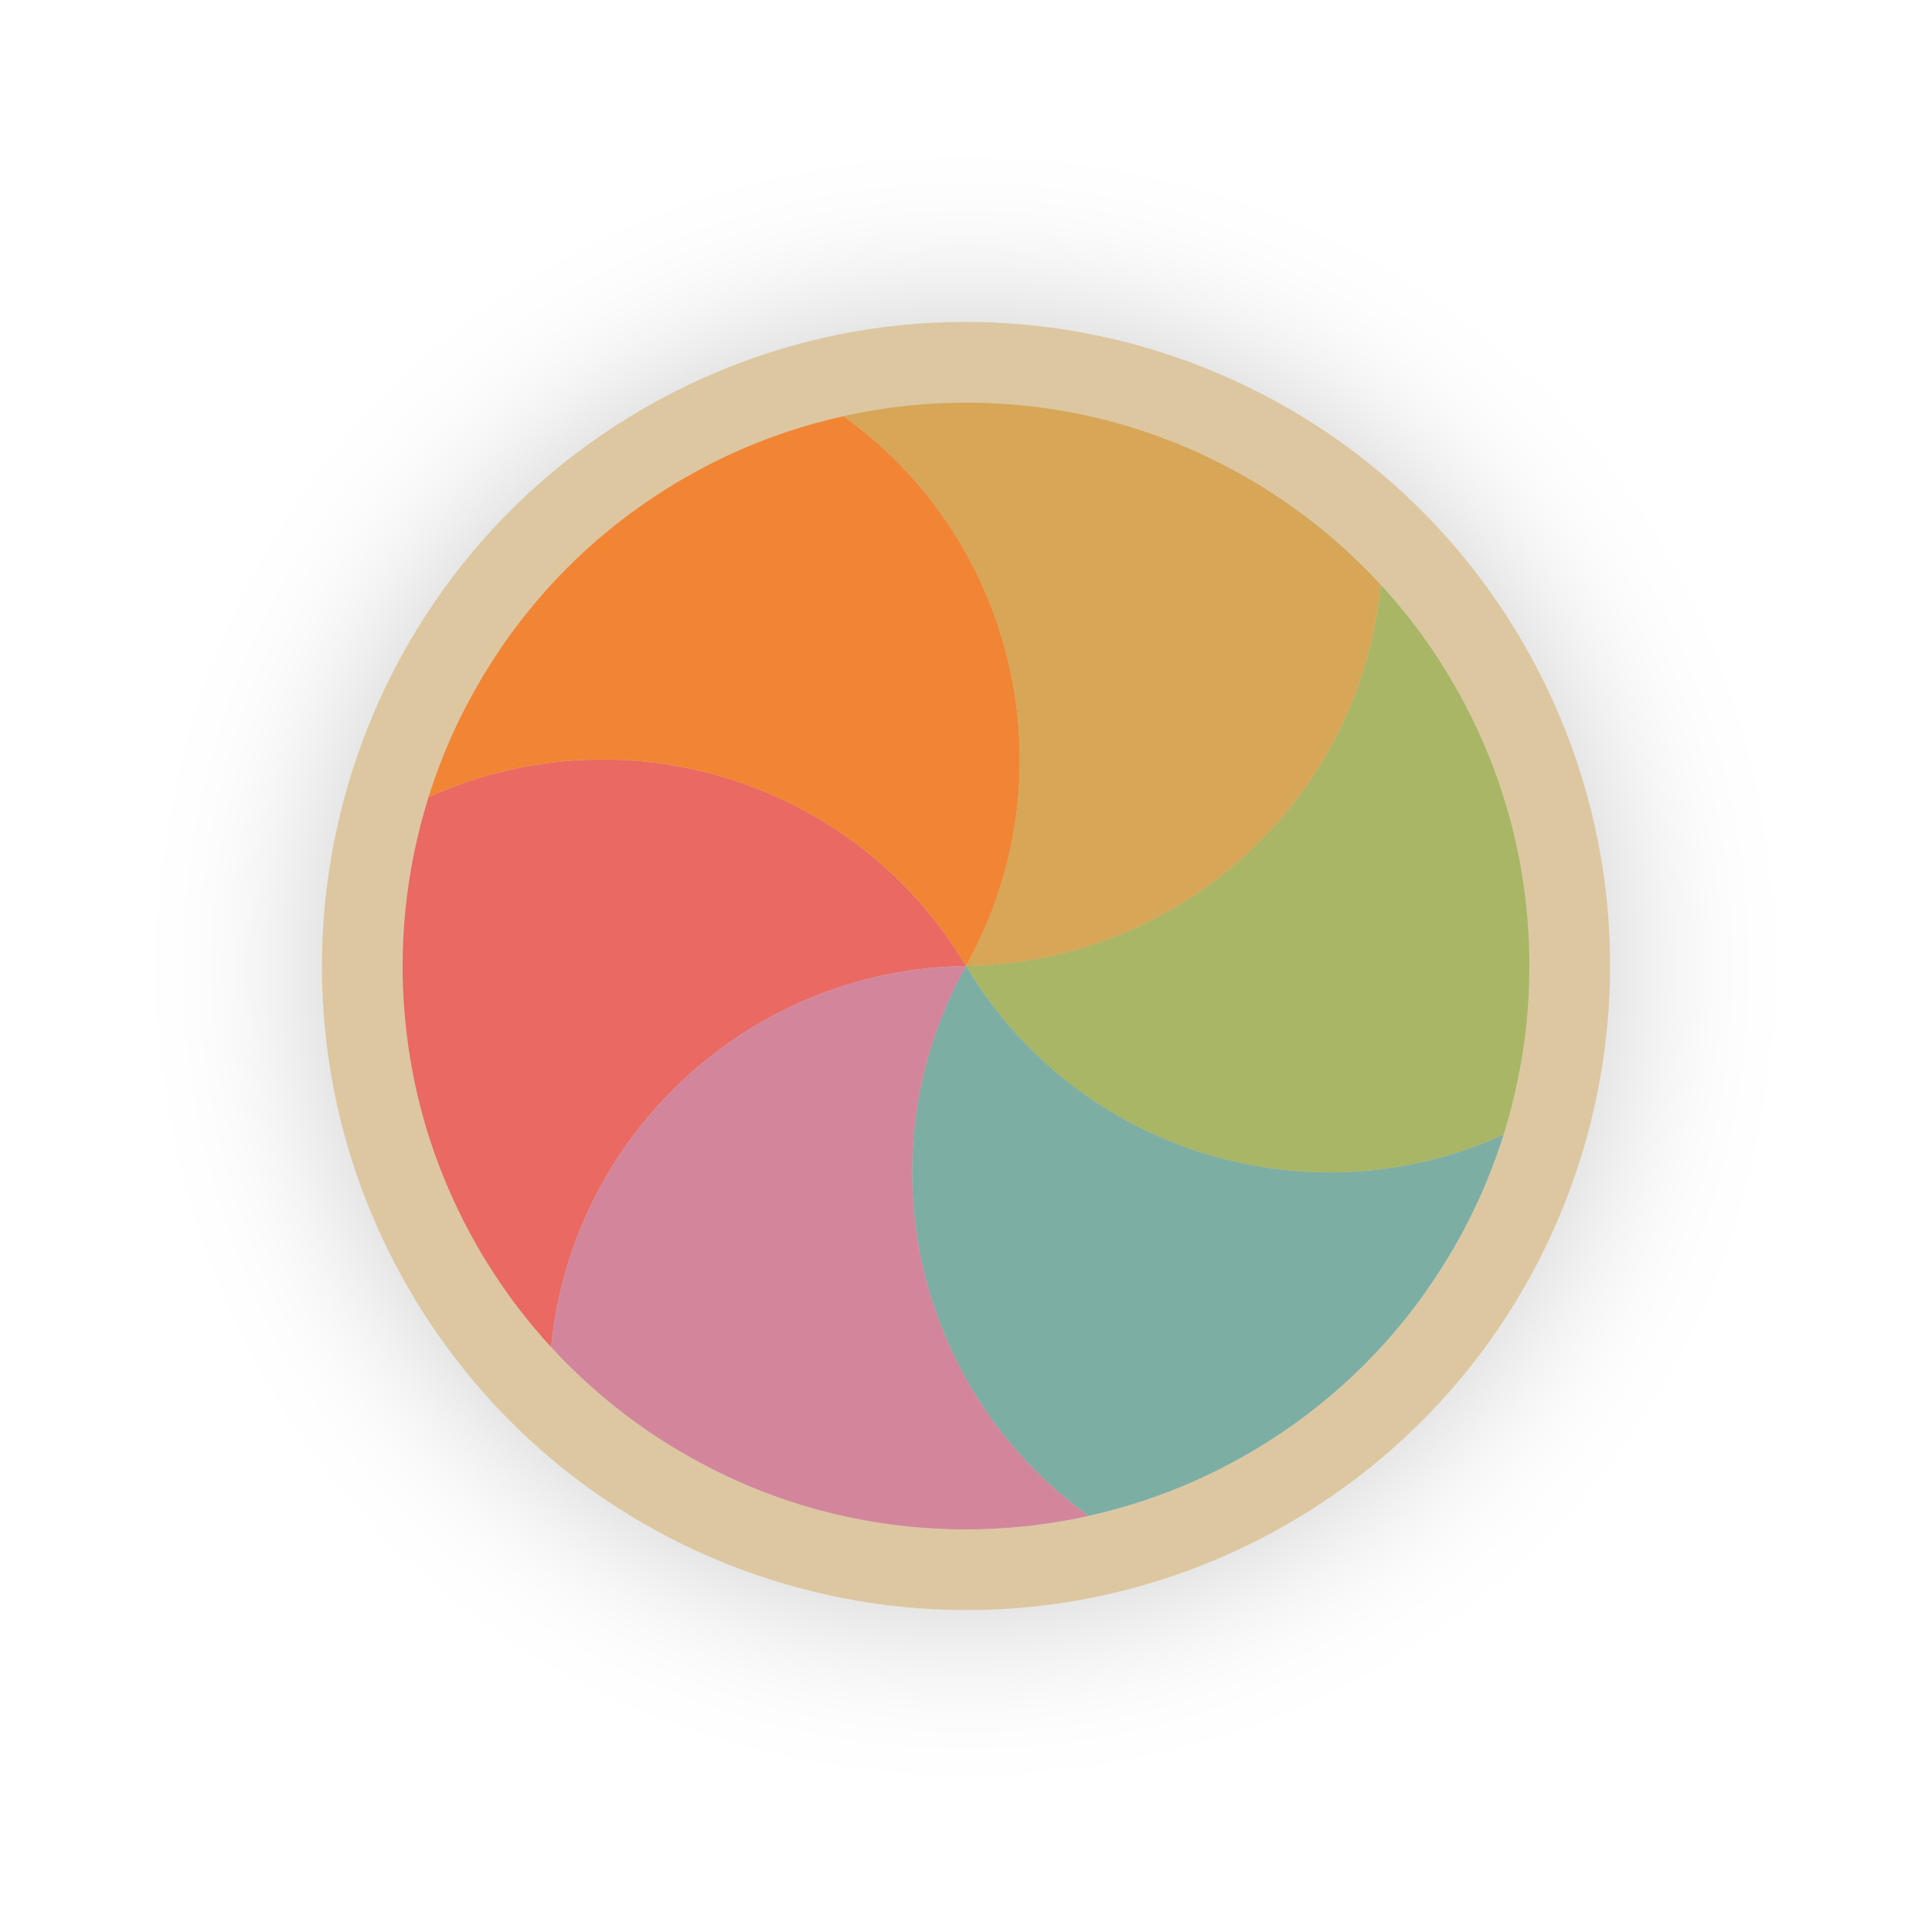
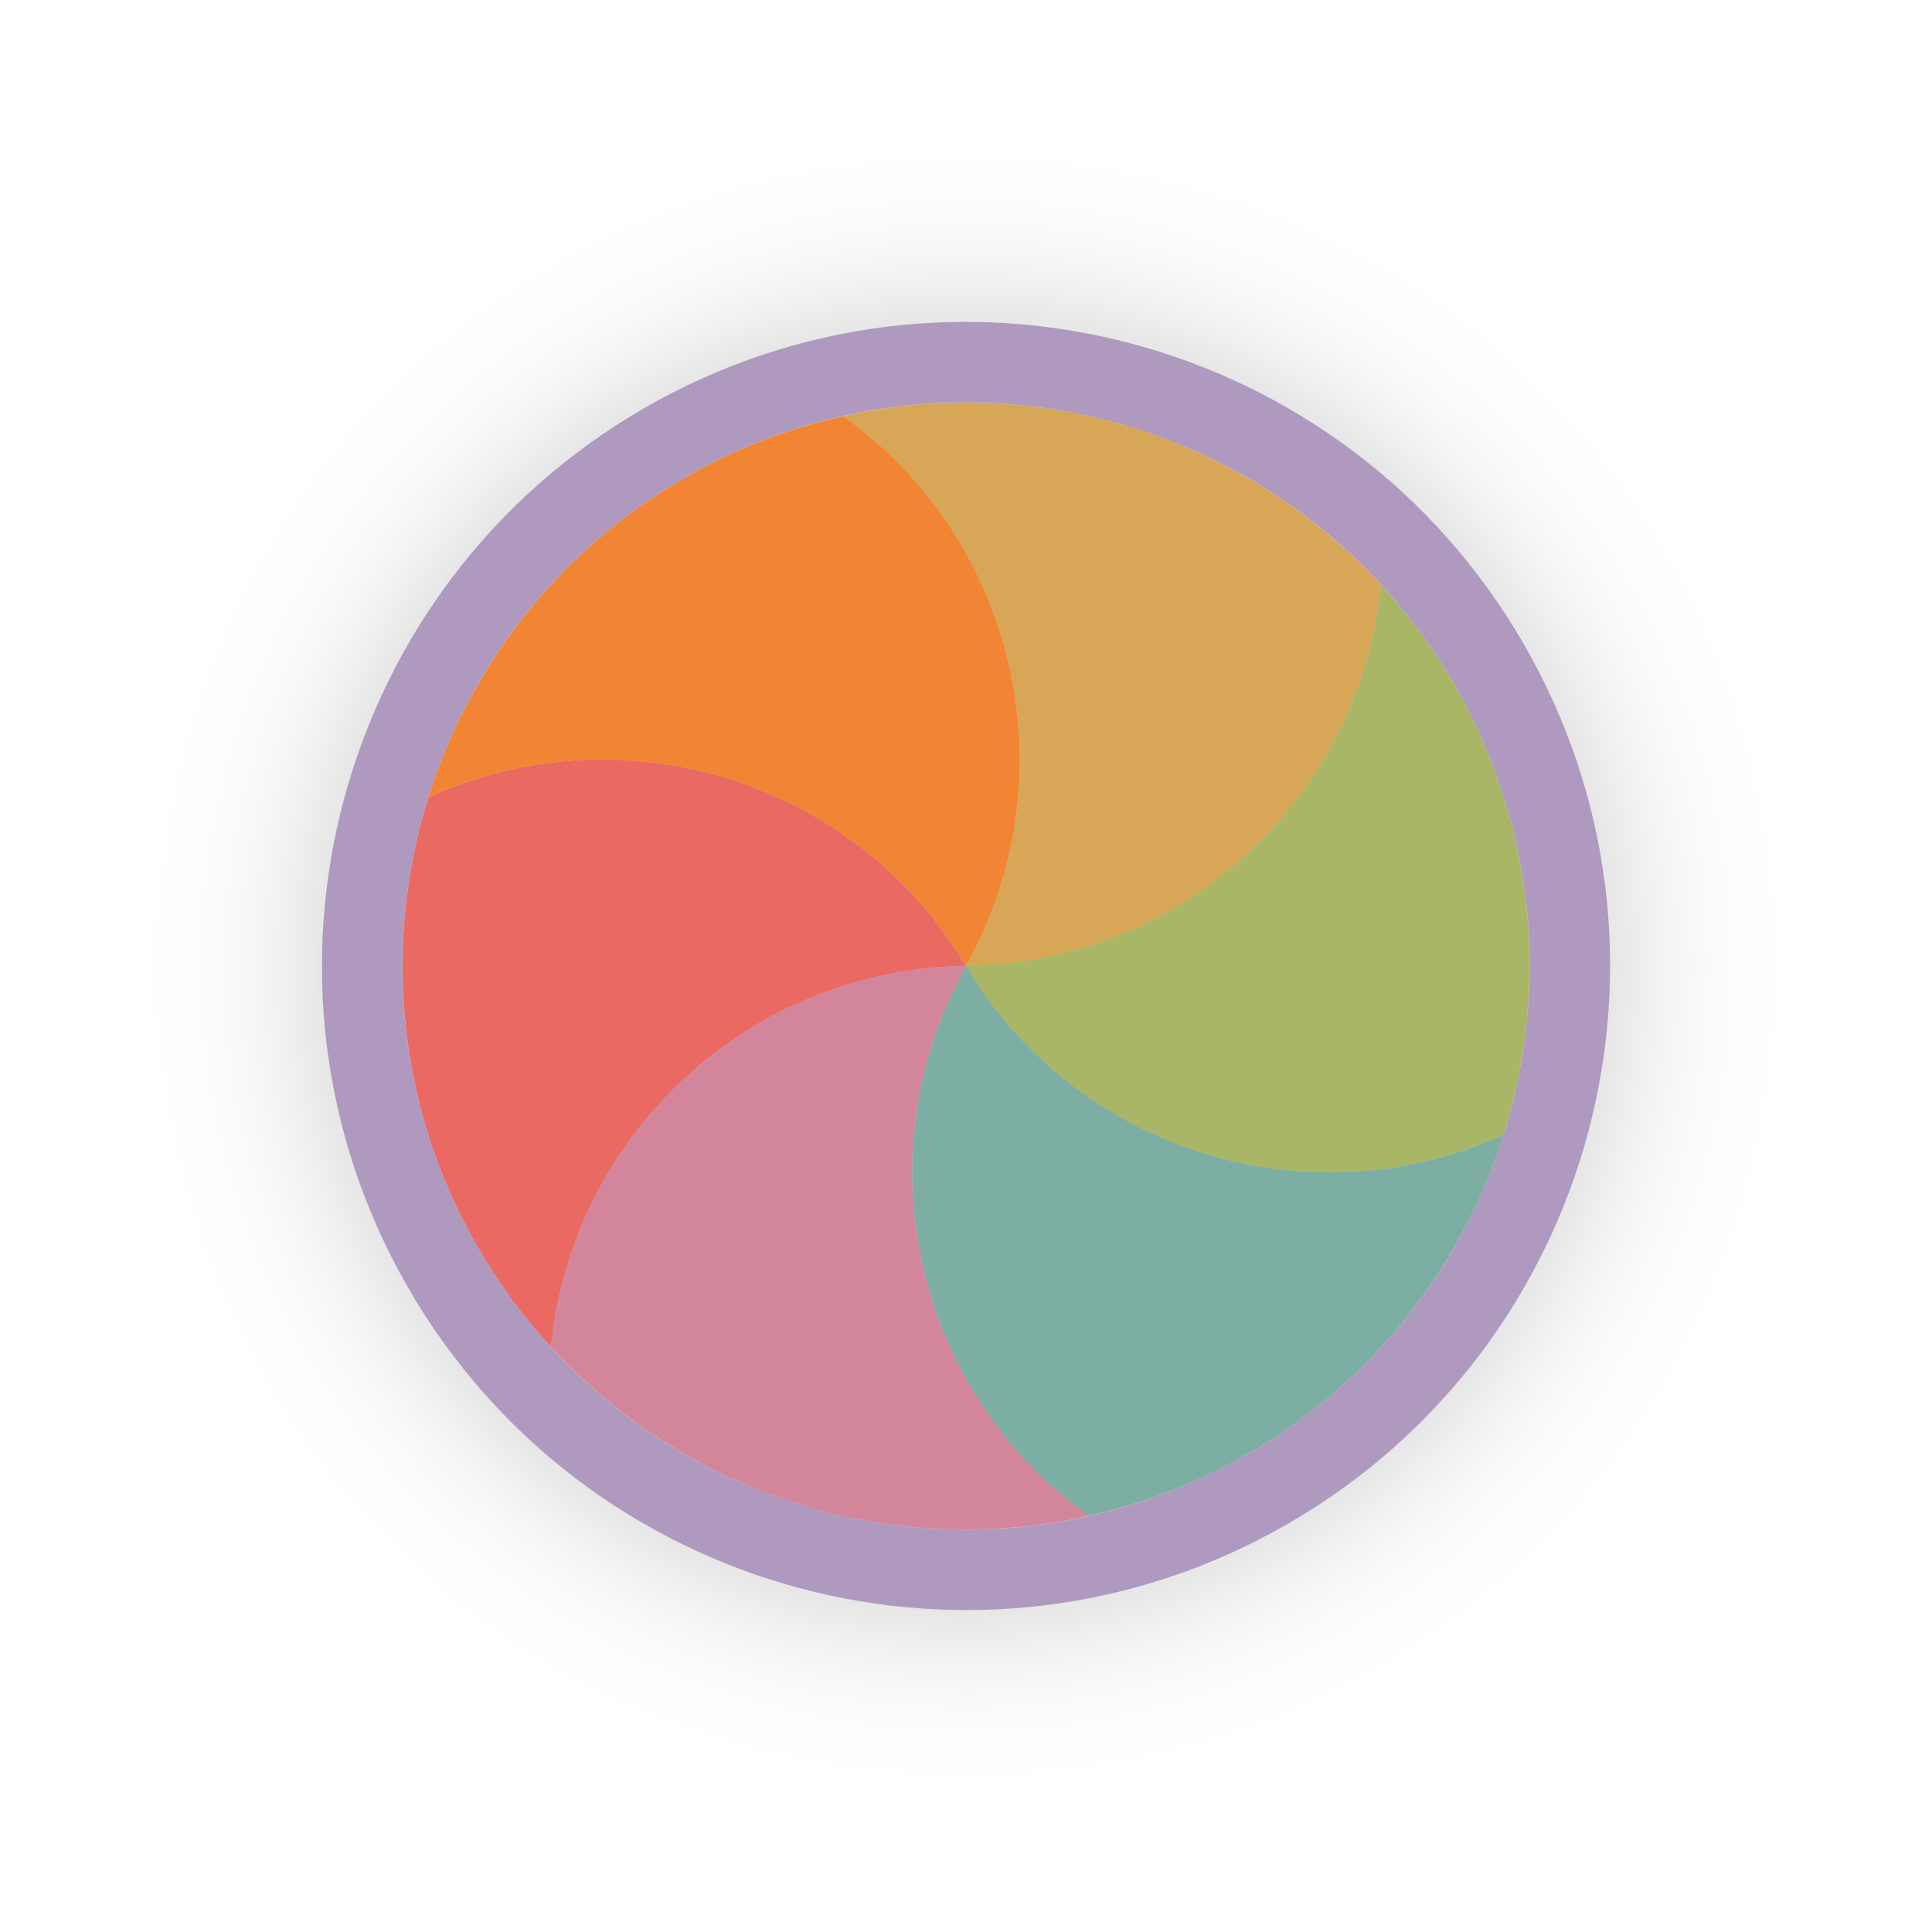
<svg xmlns="http://www.w3.org/2000/svg" width="24" height="24" viewBox="0 0 24 24" fill="none">
  <g filter="url(#filter0_d_182_7443)">
-     <circle cx="12" cy="12" r="7.5" transform="rotate(-120 12 11.9999)" stroke="#DDC7A1" stroke-linejoin="round" />
+     <circle cx="12" cy="12" r="7.5" transform="rotate(-120 12 11.9999)" stroke="#AF99BF" stroke-linejoin="round" />
    <path d="M6.846 16.735C6.658 16.53 6.481 16.314 6.318 16.087C6.184 15.9 6.057 15.704 5.939 15.5C5.626 14.957 5.393 14.39 5.238 13.812C5.084 13.234 5.001 12.627 5.001 12C5.001 11.764 5.013 11.531 5.036 11.301C5.084 10.826 5.18 10.358 5.323 9.903C7.733 8.808 10.623 9.685 12 12C9.307 12.036 7.102 14.1 6.846 16.735Z" fill="#EA6962" />
    <path d="M5.322 9.904C5.406 9.638 5.505 9.377 5.619 9.123C5.714 8.913 5.821 8.705 5.939 8.501C6.252 7.958 6.627 7.473 7.05 7.05C7.473 6.627 7.958 6.252 8.501 5.939C8.705 5.821 8.913 5.714 9.123 5.619C9.558 5.423 10.012 5.273 10.477 5.169C12.631 6.708 13.316 9.65 12 12C10.622 9.685 7.732 8.808 5.322 9.904Z" fill="#F28534" />
    <path d="M10.476 5.169C10.748 5.108 11.024 5.064 11.301 5.035C11.531 5.013 11.764 5.001 12 5.001C12.626 5.001 13.234 5.083 13.812 5.238C14.39 5.393 14.957 5.625 15.499 5.939C15.704 6.057 15.9 6.183 16.087 6.318C16.475 6.597 16.832 6.915 17.154 7.265C16.898 9.9 14.694 11.965 11.999 12C13.316 9.649 12.63 6.708 10.476 5.169Z" fill="#D8A657" />
    <path d="M17.154 7.265C17.343 7.47 17.519 7.686 17.682 7.912C17.817 8.1 17.943 8.296 18.061 8.5C18.375 9.043 18.607 9.61 18.762 10.188C18.917 10.766 18.999 11.373 18.999 12C18.999 12.236 18.987 12.469 18.965 12.699C18.916 13.174 18.82 13.642 18.678 14.096C16.267 15.192 13.377 14.315 12 11.999C14.694 11.964 16.898 9.9 17.154 7.265Z" fill="#A9B665" />
    <path d="M18.678 14.096C18.595 14.361 18.495 14.622 18.381 14.877C18.286 15.087 18.179 15.295 18.061 15.499C17.748 16.042 17.373 16.527 16.95 16.95C16.527 17.373 16.042 17.748 15.499 18.061C15.295 18.179 15.088 18.285 14.877 18.381C14.442 18.576 13.988 18.727 13.523 18.831C11.369 17.292 10.684 14.35 12 11.999C13.378 14.315 16.268 15.191 18.678 14.096Z" fill="#7DAEA3" />
    <path d="M13.524 18.831C13.252 18.892 12.977 18.936 12.699 18.964C12.469 18.987 12.236 18.999 12 18.999C11.374 18.999 10.766 18.916 10.188 18.762C9.611 18.607 9.043 18.375 8.501 18.061C8.296 17.943 8.1 17.817 7.913 17.682C7.525 17.403 7.168 17.085 6.846 16.735C7.102 14.1 9.307 12.035 12.001 12C10.684 14.351 11.37 17.292 13.524 18.831Z" fill="#D3869B" />
  </g>
  <defs>
    <filter id="filter0_d_182_7443" x="-2" y="-2" width="28" height="28" filterUnits="userSpaceOnUse" color-interpolation-filters="sRGB">
      <feFlood flood-opacity="0" result="BackgroundImageFix" />
      <feColorMatrix in="SourceAlpha" type="matrix" values="0 0 0 0 0 0 0 0 0 0 0 0 0 0 0 0 0 0 127 0" result="hardAlpha" />
      <feOffset />
      <feGaussianBlur stdDeviation="1" />
      <feColorMatrix type="matrix" values="0 0 0 0 0 0 0 0 0 0 0 0 0 0 0 0 0 0 0.2 0" />
      <feBlend mode="normal" in2="BackgroundImageFix" result="effect1_dropShadow_182_7443" />
      <feBlend mode="normal" in="SourceGraphic" in2="effect1_dropShadow_182_7443" result="shape" />
    </filter>
  </defs>
</svg>
